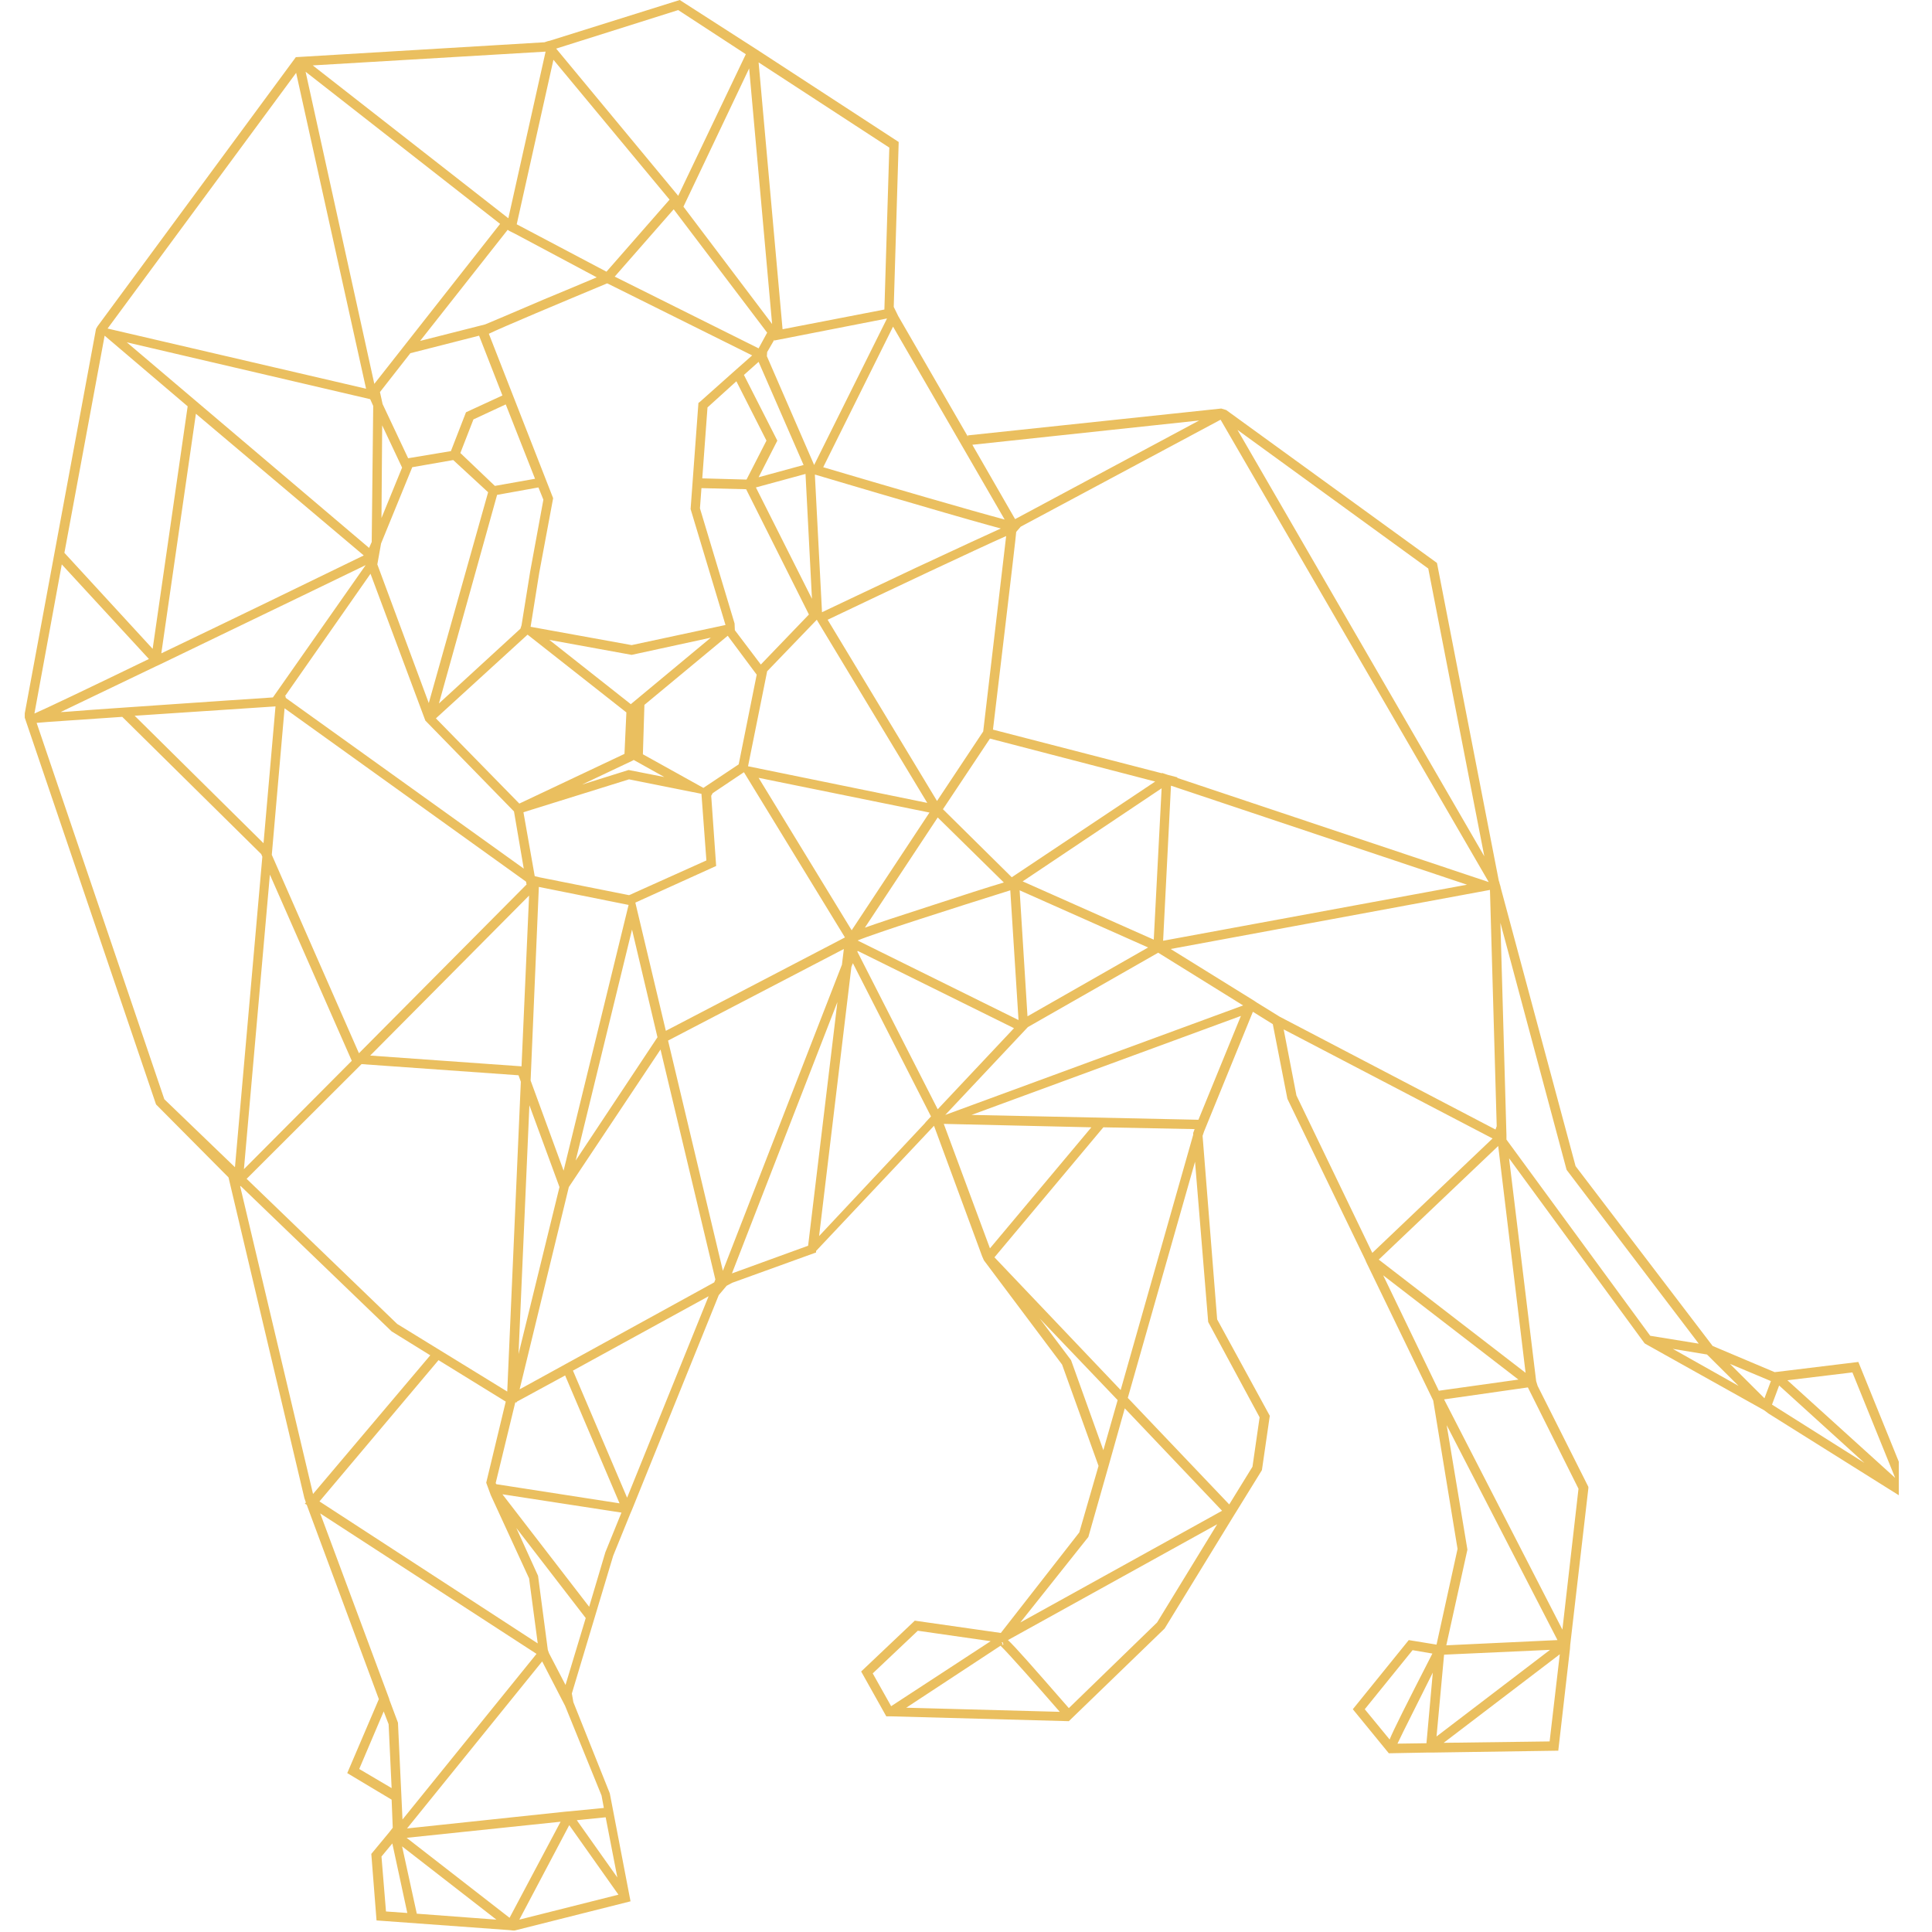
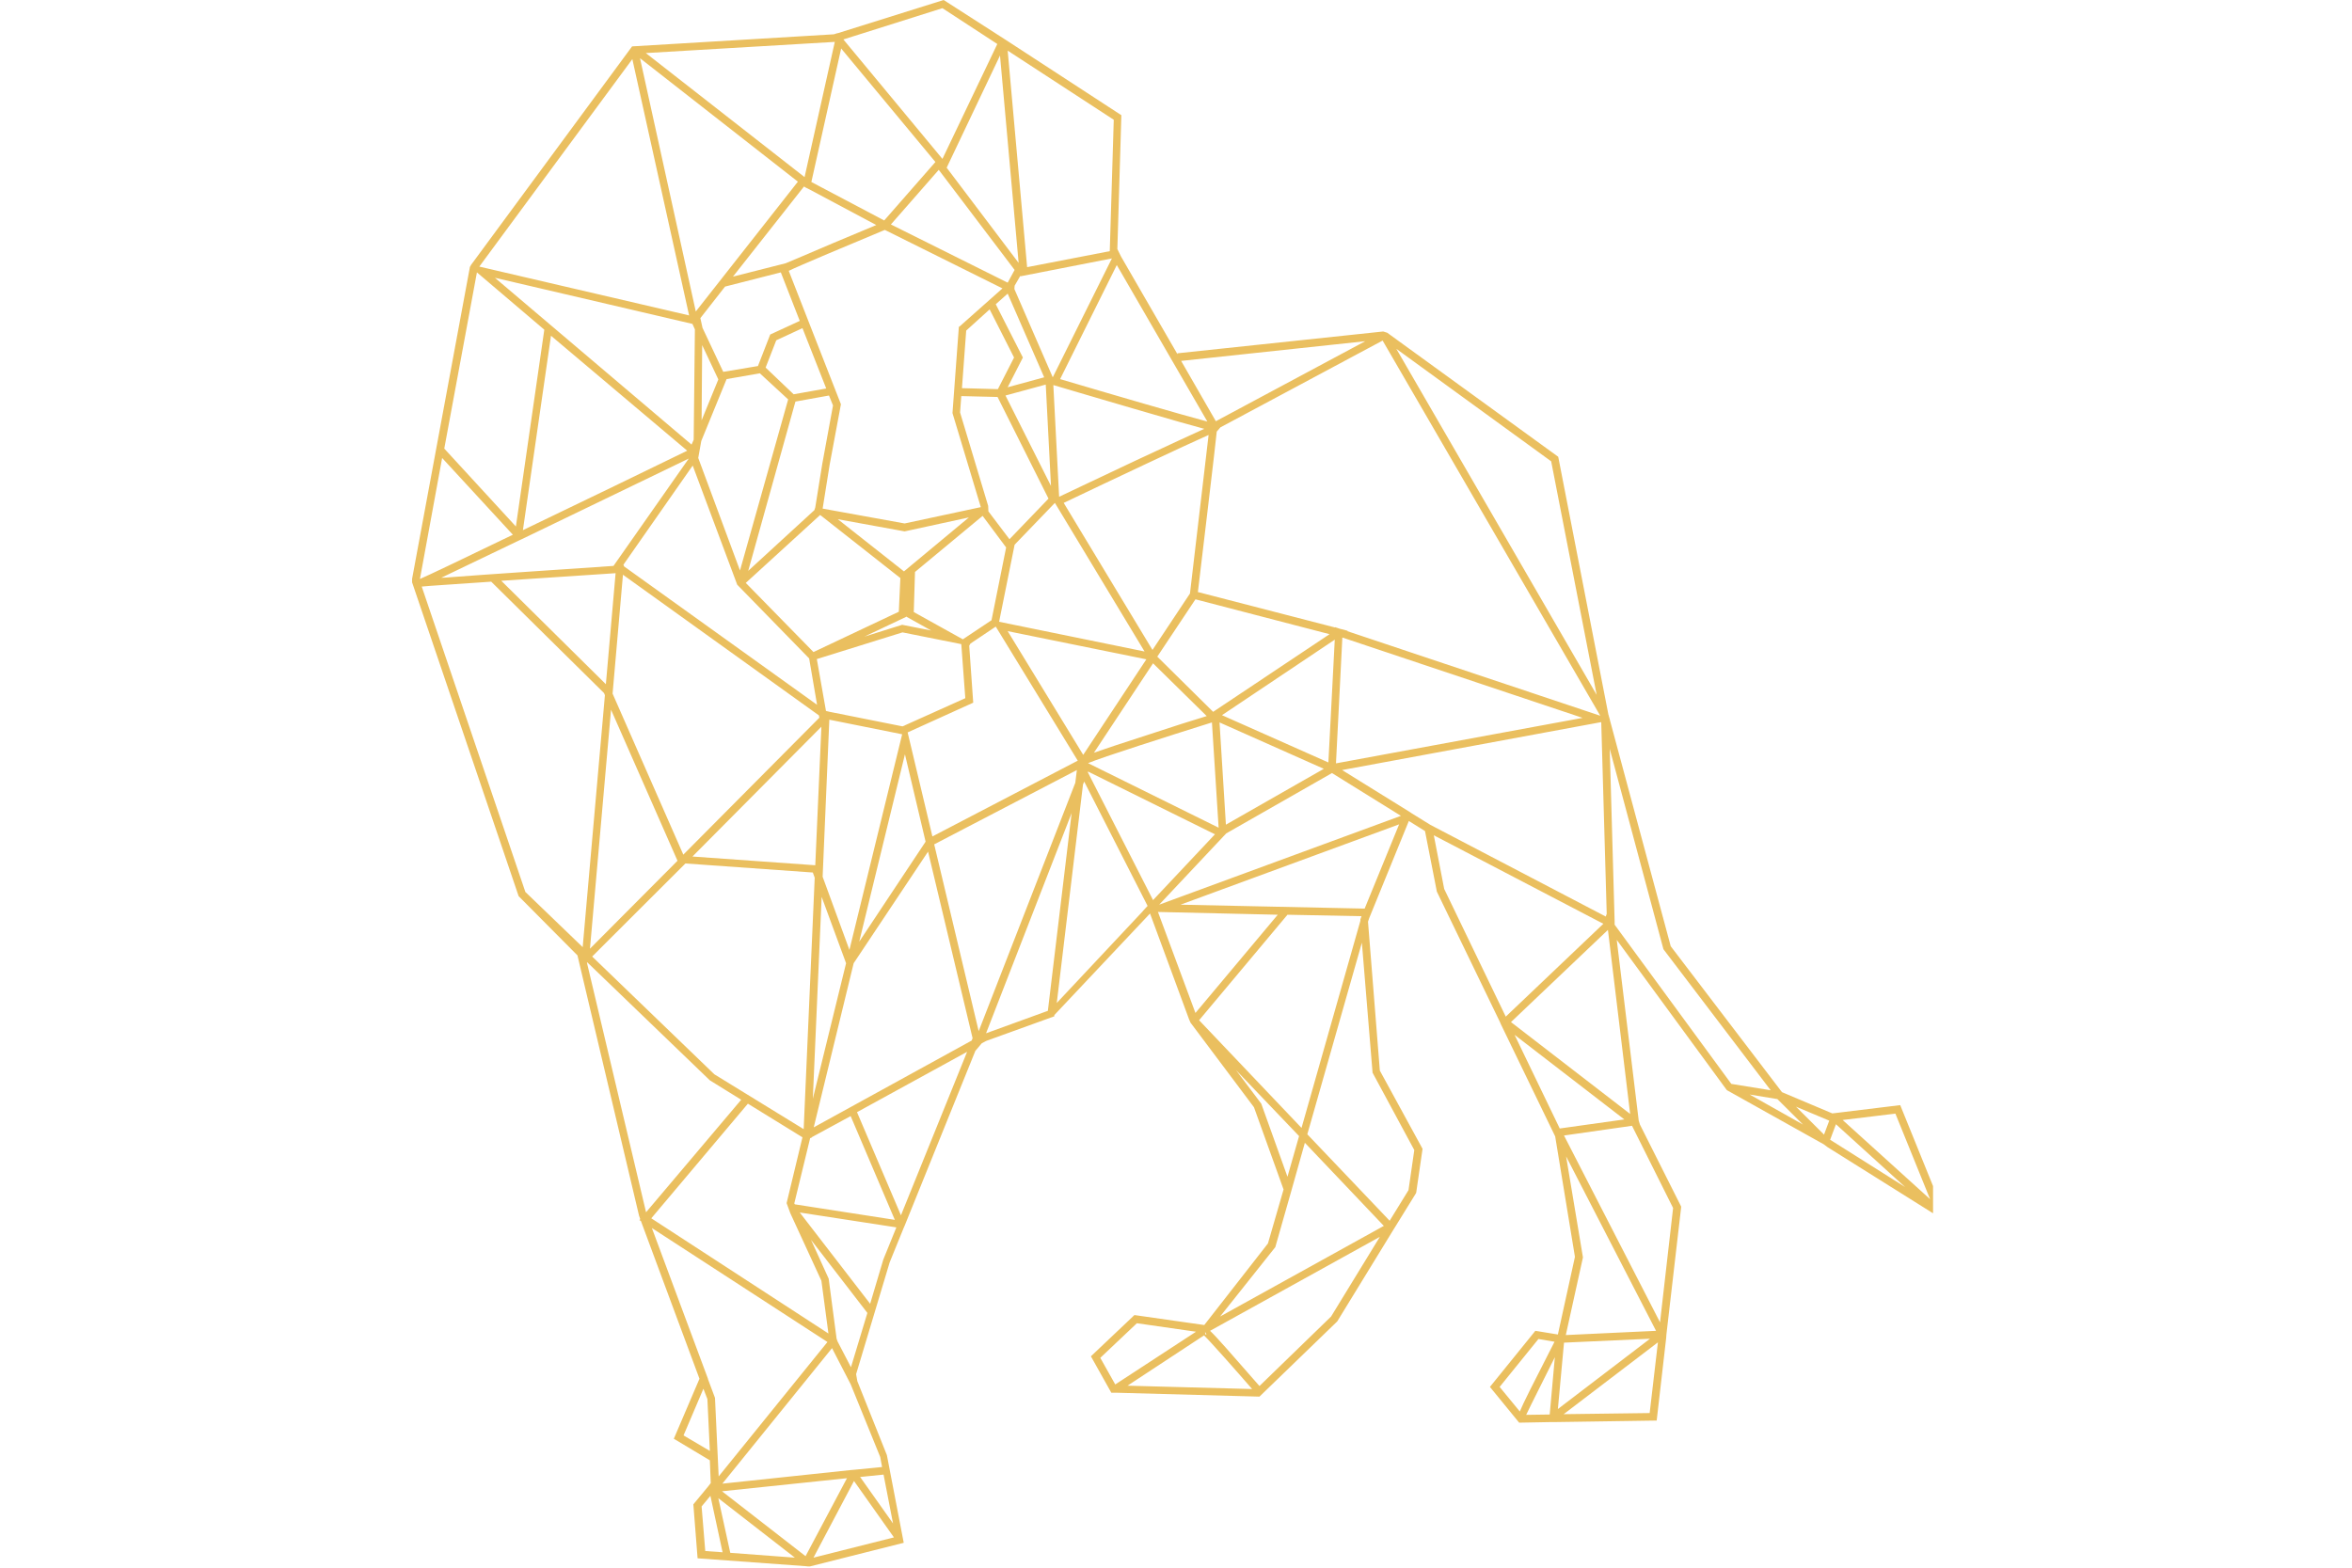
- <svg xmlns="http://www.w3.org/2000/svg" width="75" viewBox="0 0 75 75" height="75" version="1.0">
+ <svg xmlns="http://www.w3.org/2000/svg" width="75" viewBox="0 0 75 75" height="50" version="1.0">
  <defs>
    <clipPath id="a">
      <path d="M 0.961 0 L 73.711 0 L 73.711 75 L 0.961 75 Z M 0.961 0" />
    </clipPath>
  </defs>
  <g clip-path="url(#a)">
    <path fill="#EABF5F" d="M 68.656 54.875 L 74.418 58.488 L 72.141 52.871 L 69.035 53.25 L 68.891 53.266 L 66.484 52.25 L 61.164 45.27 L 58.262 34.477 L 58.246 34.402 L 58.203 34.258 L 58.203 34.227 L 58.188 34.215 L 55.797 21.926 L 55.781 21.852 L 47.602 15.918 L 47.41 15.859 L 37.57 16.902 L 37.57 16.945 L 34.871 12.273 L 34.695 11.914 L 34.887 5.512 L 29.391 1.93 L 29.098 1.742 L 26.387 0 L 21.34 1.582 L 21.266 1.598 L 21.137 1.641 L 11.484 2.219 L 3.785 12.668 L 3.727 12.77 L 0.941 27.801 L 6.043 42.832 L 6.059 42.875 L 8.871 45.707 L 11.816 58.156 L 11.875 58.328 L 11.832 58.371 L 11.906 58.414 L 14.707 65.961 L 13.48 68.832 L 15.203 69.863 L 15.246 70.938 L 15.246 70.953 L 15.113 71.125 L 14.414 71.969 L 14.617 74.551 L 19.766 74.926 L 19.91 74.941 L 19.984 74.941 L 24.477 73.809 L 23.672 69.617 L 22.258 66.078 L 22.199 65.742 L 23.805 60.391 L 24.461 58.777 L 24.535 58.605 L 27.902 50.277 L 28.207 49.914 L 28.426 49.797 L 31.68 48.621 L 31.68 48.562 L 36.258 43.703 L 38.125 48.766 L 38.195 48.926 L 41.23 52.973 L 42.645 56.906 L 41.898 59.488 L 38.852 63.391 L 35.512 62.914 L 33.43 64.887 L 34.406 66.629 L 34.625 66.629 L 41.492 66.816 L 45.211 63.219 L 47.906 58.82 L 47.996 58.676 L 48.973 57.094 L 48.988 57.066 L 49.293 54.961 L 47.25 51.219 L 46.684 44.094 L 46.742 43.922 L 48.637 39.277 L 49.41 39.758 L 49.977 42.656 L 52.996 48.898 L 53.039 49 L 55.637 54.367 L 56.582 60.129 L 55.766 63.844 L 54.688 63.668 L 52.516 66.352 L 53.914 68.062 L 55.359 68.035 L 55.562 68.035 L 60.492 67.961 L 60.945 64.016 L 60.957 63.844 L 61.66 57.777 L 61.66 57.719 L 59.691 53.801 L 59.633 53.613 L 58.582 44.965 L 63.832 52.133 L 63.859 52.16 L 68.484 54.746 Z M 69.066 53.785 L 72.375 56.789 L 68.789 54.527 Z M 71.91 53.277 L 73.57 57.371 L 69.387 53.582 Z M 68.496 54.281 L 67.156 52.945 L 68.746 53.613 Z M 36.402 43.062 L 33.281 36.941 L 33.297 36.914 L 39.363 39.914 Z M 19.051 58.039 L 20.539 61.273 L 20.875 63.797 L 12.402 58.285 L 17.023 52.801 L 19.633 54.41 L 18.875 57.559 Z M 21.484 2.32 L 25.992 7.75 L 23.543 10.547 L 20.059 8.707 Z M 34.434 12.363 L 31.605 18.051 L 29.77 13.828 L 29.781 13.668 L 30.059 13.188 L 30.059 13.219 Z M 33.312 36.52 L 33.297 36.508 C 33.953 36.23 37.09 35.23 39.219 34.562 L 39.539 39.598 Z M 19.781 8.969 L 19.984 9.07 L 23.164 10.766 C 22.727 10.953 21.922 11.289 21.121 11.621 C 19.734 12.219 18.832 12.594 18.832 12.594 L 16.309 13.234 L 19.707 8.922 Z M 29.781 12.914 L 29.449 13.523 L 23.863 10.738 L 26.152 8.125 Z M 35.996 31.168 L 29.039 29.746 L 29.781 26.059 L 31.707 24.059 Z M 38.969 34.258 C 38.387 34.43 37.293 34.781 36.199 35.141 C 34.844 35.578 34.055 35.84 33.574 36.012 L 36.402 31.734 Z M 33.062 36.113 L 29.449 30.195 L 36.082 31.543 Z M 27.422 33.402 L 24.578 34.68 L 24.488 34.723 L 24.418 34.75 L 20.934 34.055 L 20.758 34.012 L 20.32 31.531 L 24.418 30.254 L 27.23 30.816 Z M 24.402 35.129 L 21.879 45.445 L 20.598 41.945 L 20.918 34.43 Z M 23.57 11 L 23.629 11.027 L 29.199 13.797 C 28.863 14.09 28.18 14.699 27.172 15.598 L 27.113 15.641 L 26.809 19.762 L 28.164 24.262 L 24.52 25.043 L 20.598 24.332 L 20.934 22.23 L 21.473 19.34 L 18.977 12.957 C 19.414 12.738 21.938 11.68 23.57 11 Z M 29.535 25.797 L 28.527 24.465 L 28.516 24.203 L 27.172 19.734 L 27.23 18.949 L 28.965 18.992 L 31.402 23.855 Z M 28.98 18.617 L 27.262 18.57 L 27.465 15.816 C 27.801 15.512 28.223 15.133 28.586 14.801 L 29.754 17.105 Z M 25.789 30.164 L 24.402 29.891 L 22.594 30.457 L 24.59 29.512 L 24.59 29.41 L 24.59 29.496 Z M 24.488 27.336 L 21.324 24.84 L 24.52 25.422 L 27.594 24.754 Z M 20.77 18.586 L 19.211 18.863 L 17.871 17.586 L 18.379 16.281 L 19.633 15.699 Z M 19.297 19.211 L 20.902 18.922 L 21.094 19.398 L 20.582 22.184 L 20.246 24.273 L 20.203 24.406 L 17.039 27.309 Z M 20.48 24.637 L 24.316 27.656 L 24.242 29.266 L 20.16 31.195 L 16.922 27.887 Z M 24.957 29.281 L 25.016 27.363 L 28.25 24.68 L 29.375 26.191 L 28.676 29.672 L 27.305 30.586 Z M 29.344 18.922 L 31.27 18.398 L 31.52 23.246 Z M 29.449 18.527 L 30.176 17.105 L 28.879 14.555 C 29.113 14.352 29.316 14.16 29.449 14.047 L 31.195 18.051 Z M 15.93 13.711 L 18.598 13.031 L 19.504 15.352 L 18.09 16.004 L 17.504 17.512 L 15.844 17.789 L 14.852 15.684 L 14.75 15.219 Z M 15.609 18.152 L 14.809 20.109 L 14.836 16.512 Z M 14.793 21.098 L 16.004 18.137 L 17.594 17.859 L 18.949 19.109 L 16.645 27.293 L 14.648 21.91 Z M 16.512 27.973 L 19.953 31.5 L 20.332 33.719 L 11.09 27.09 L 11.09 27.031 L 11.059 27.031 L 14.383 22.273 Z M 20.422 34.227 L 20.438 34.328 L 20.449 34.328 L 13.934 40.887 L 10.551 33.184 L 11.047 27.496 Z M 20.539 34.766 L 20.246 41.395 L 14.371 40.977 Z M 21.719 46.082 L 20.129 52.566 L 20.551 42.906 Z M 24.535 36.086 L 25.523 40.266 L 22.348 45.051 Z M 24.664 35.039 L 27.801 33.617 L 27.609 30.891 L 27.668 30.789 L 28.879 29.977 L 32.801 36.391 L 25.848 40.016 Z M 39.277 34.055 L 36.605 31.414 L 38.43 28.672 L 44.844 30.34 Z M 45.094 30.602 L 44.789 36.477 L 39.699 34.215 Z M 38.168 28.395 L 36.375 31.094 L 32.129 24.059 C 34.535 22.91 37.891 21.328 39.059 20.809 Z M 35.559 22.039 C 33.953 22.793 32.348 23.562 31.91 23.766 L 31.633 18.426 L 31.648 18.426 C 31.664 18.426 33.59 19.008 35.5 19.559 C 37.336 20.098 38.312 20.371 38.852 20.516 C 38.328 20.75 37.367 21.199 35.559 22.039 Z M 26.531 8.023 L 29.082 2.656 L 29.973 12.578 Z M 14.531 14.902 L 11.863 2.785 L 19.414 8.691 Z M 14.371 15.496 L 14.488 15.758 L 14.43 21.039 L 14.328 21.27 L 4.922 13.289 Z M 14.121 21.562 C 12.242 22.477 9.02 24.043 6.262 25.363 L 7.605 16.062 Z M 6.043 25.871 L 6.203 25.797 C 8.055 24.898 10.637 23.664 14.195 21.938 L 10.594 27.074 C 9.895 27.117 7.996 27.25 6.102 27.379 C 4.906 27.465 3.711 27.539 2.82 27.613 C 2.645 27.625 2.5 27.641 2.355 27.641 C 3.012 27.32 4.148 26.785 6.043 25.871 Z M 1.336 27.699 L 2.398 21.91 L 5.781 25.582 C 3.508 26.684 1.656 27.566 1.336 27.699 Z M 10.695 27.422 L 10.23 32.734 L 5.227 27.785 C 7.168 27.656 9.367 27.512 10.695 27.422 Z M 13.656 41.18 L 9.469 45.387 L 10.477 33.953 Z M 14.035 41.309 L 20.129 41.742 L 20.219 41.992 L 19.691 54.02 L 15.418 51.395 L 9.574 45.762 Z M 19.242 57.574 L 20 54.453 L 20.012 54.441 L 20.059 54.441 L 20.07 54.41 L 21.938 53.395 L 24.051 58.359 L 19.27 57.617 Z M 20.172 53.934 L 22.082 46.082 L 25.641 40.742 L 27.77 49.668 L 27.727 49.781 Z M 28.062 49.332 L 25.934 40.395 L 32.758 36.84 L 32.684 37.449 Z M 39.887 39.453 L 39.582 34.562 L 44.57 36.781 Z M 45.457 30.5 L 56.949 34.344 L 45.152 36.52 Z M 45.691 30.195 L 45.719 30.18 L 45.328 30.078 L 45.109 30.004 L 45.109 30.02 L 38.547 28.324 C 38.547 28.324 39.465 20.648 39.449 20.648 L 39.625 20.445 L 47.383 16.293 L 57.793 34.242 Z M 55.445 22.07 L 57.621 33.242 L 48.039 16.688 Z M 46.551 16.324 L 39.406 20.152 L 37.746 17.266 Z M 39 20.168 C 37.789 19.848 34.406 18.863 31.957 18.137 L 34.668 12.68 Z M 34.523 5.73 L 34.332 12.016 L 30.379 12.781 L 29.449 2.422 Z M 26.328 0.391 L 28.953 2.105 L 26.328 7.602 L 21.59 1.887 Z M 21.18 2.004 L 19.734 8.473 L 12.141 2.539 Z M 11.496 2.828 L 14.211 15.09 L 4.176 12.754 Z M 7.285 15.773 L 5.926 25.188 L 2.5 21.461 L 4.062 13.031 Z M 1.422 28.062 C 1.699 28.031 3.082 27.945 4.746 27.828 L 10.141 33.156 L 10.184 33.258 L 9.121 45.312 L 6.379 42.672 Z M 9.324 46.055 L 9.34 46.039 L 15.203 51.684 L 16.703 52.613 L 12.152 57.996 Z M 20.828 64.203 L 15.625 70.633 L 15.449 66.875 L 15.113 65.977 L 15.113 65.961 L 12.43 58.75 Z M 19.781 74.449 L 15.785 71.344 L 21.762 70.719 Z M 13.945 68.672 L 14.895 66.438 L 15.086 66.934 L 15.203 69.414 Z M 14.809 72.07 L 15.23 71.562 L 15.812 74.262 L 14.984 74.203 Z M 16.18 74.289 L 15.609 71.676 L 19.27 74.52 Z M 22.098 70.852 L 24.008 73.551 L 20.16 74.52 Z M 23.965 72.883 L 22.391 70.66 L 23.512 70.547 Z M 23.352 69.703 L 23.441 70.184 L 22.141 70.312 L 21.953 70.328 L 15.801 70.98 L 21.047 64.496 L 21.938 66.223 Z M 21.953 65.41 L 21.312 64.176 L 21.266 64.047 L 20.887 61.172 L 20.043 59.316 L 22.738 62.812 Z M 23.5 60.258 L 22.871 62.375 L 19.504 58.008 L 24.125 58.719 Z M 22.242 53.207 L 27.508 50.32 L 24.344 58.141 Z M 28.414 49.434 L 32.508 38.898 L 31.371 48.359 Z M 33.051 37.535 L 33.109 37.391 L 36.141 43.34 L 35.938 43.559 L 35.891 43.617 L 31.797 47.984 Z M 36.637 43.629 L 42.367 43.762 L 38.43 48.461 Z M 46.32 44.051 L 43.504 53.961 L 38.605 48.809 L 42.832 43.762 L 46.375 43.832 L 46.32 43.98 Z M 41.578 52.801 L 40.367 51.191 L 43.387 54.352 L 42.832 56.297 Z M 42.25 59.664 L 43.023 56.949 L 43.664 54.672 L 47.441 58.648 L 39.609 62.984 Z M 38.953 63.844 C 38.926 63.855 38.895 63.855 38.883 63.855 L 38.926 63.828 L 38.883 63.754 L 38.926 63.754 Z M 33.879 64.961 L 35.629 63.305 L 38.457 63.711 L 34.594 66.234 Z M 38.84 63.887 C 39.129 64.16 40.324 65.512 41.141 66.453 L 35.18 66.293 Z M 44.918 62.984 L 41.492 66.309 C 40.047 64.656 39.438 63.957 39.129 63.668 L 47.25 59.172 Z M 46.902 51.32 L 48.898 55.02 L 48.621 56.938 L 47.719 58.402 L 43.781 54.266 L 46.391 45.098 Z M 46.523 43.469 L 37.715 43.281 L 48.172 39.438 Z M 36.695 43.281 L 39.902 39.871 L 44.961 36.984 L 48.258 39.031 Z M 48.781 38.914 L 48.695 38.855 L 45.445 36.84 L 57.84 34.547 L 58.102 43.719 L 58.055 43.848 L 49.672 39.465 Z M 50.328 42.527 L 49.832 39.961 L 57.941 44.195 L 53.273 48.637 Z M 55.855 53.988 L 53.695 49.508 L 58.945 53.555 Z M 56.16 55.324 L 60.461 63.668 L 56.145 63.871 L 56.965 60.156 Z M 56.059 64.234 L 60.172 64.047 L 55.766 67.41 Z M 54.836 64.059 L 55.605 64.191 C 54.543 66.266 54.105 67.137 53.945 67.527 L 52.98 66.352 Z M 54.25 67.688 C 54.453 67.25 55.082 66.02 55.621 64.93 L 55.375 67.672 Z M 60.156 67.602 L 56.043 67.656 L 60.551 64.219 Z M 61.277 57.793 L 60.652 63.262 L 56.059 54.324 L 59.312 53.859 Z M 59.223 53.293 L 53.523 48.898 L 58.16 44.488 Z M 58.48 44.238 L 58.48 44.066 L 58.246 35.824 L 60.812 45.402 L 60.828 45.43 L 65.945 52.16 L 64.062 51.855 Z M 64.938 52.363 L 66.266 52.582 L 67.492 53.801 Z M 64.938 52.363" />
  </g>
</svg>
